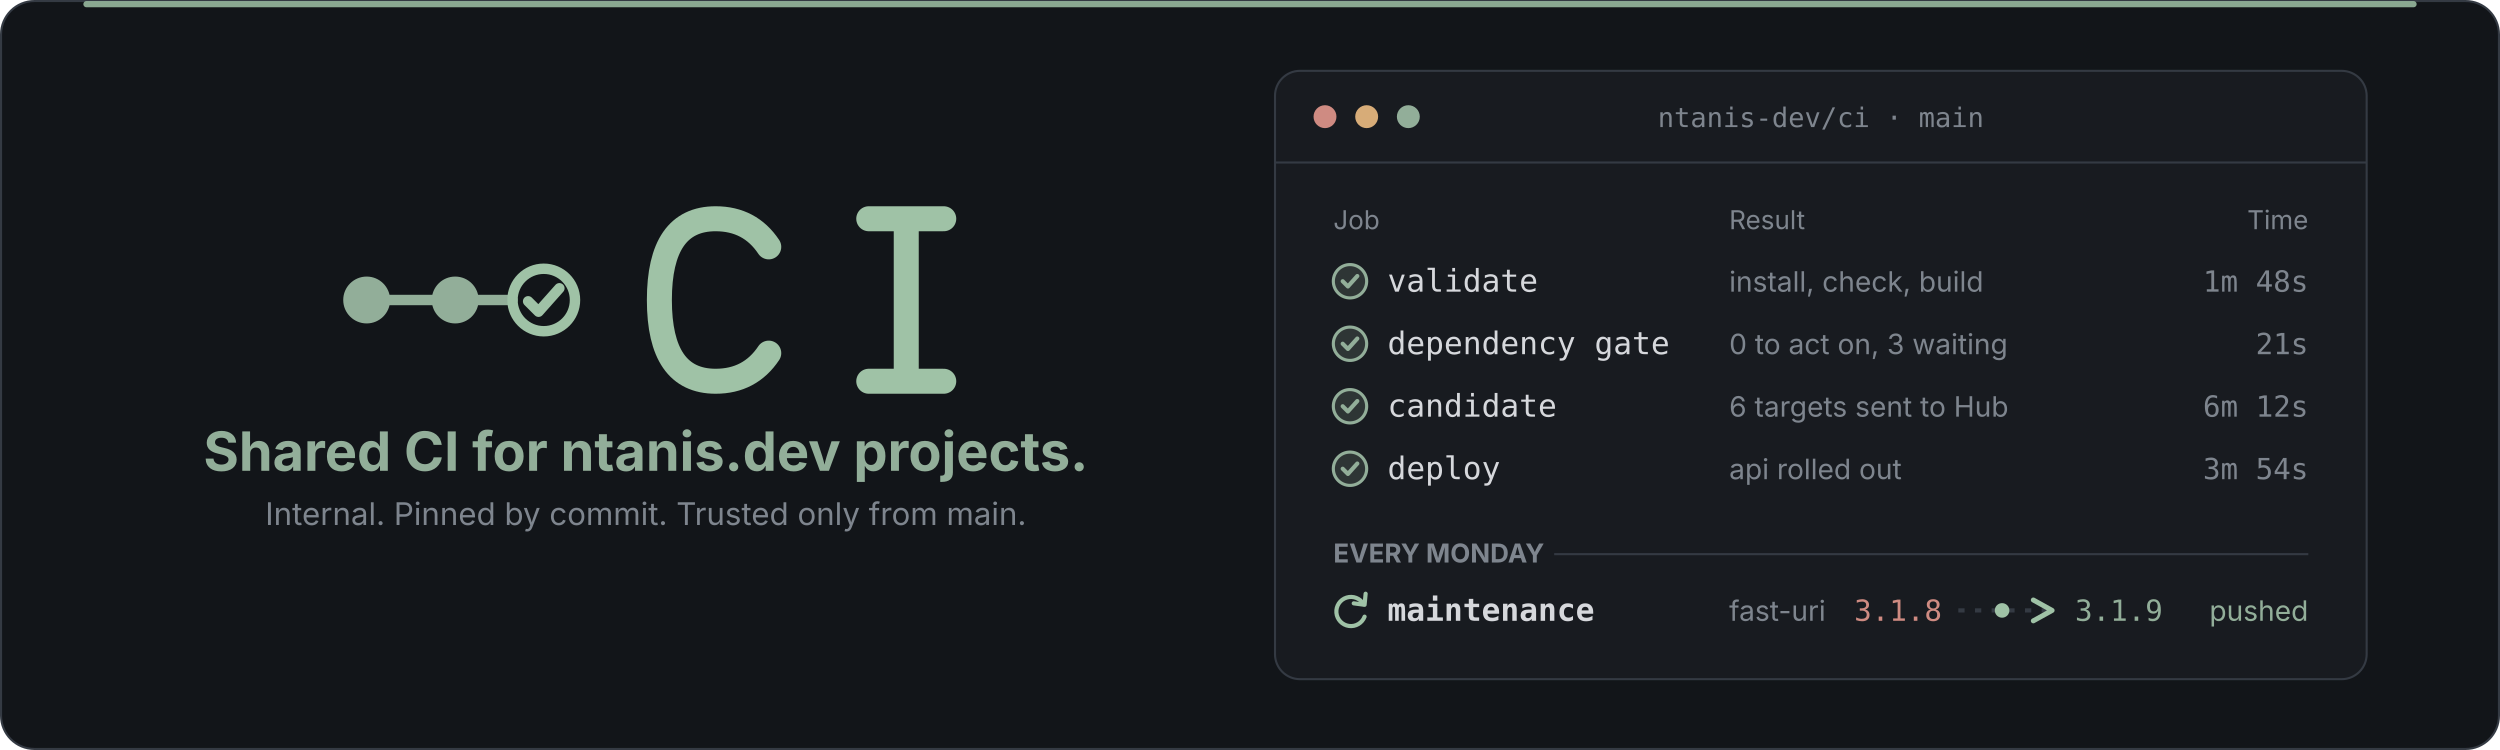
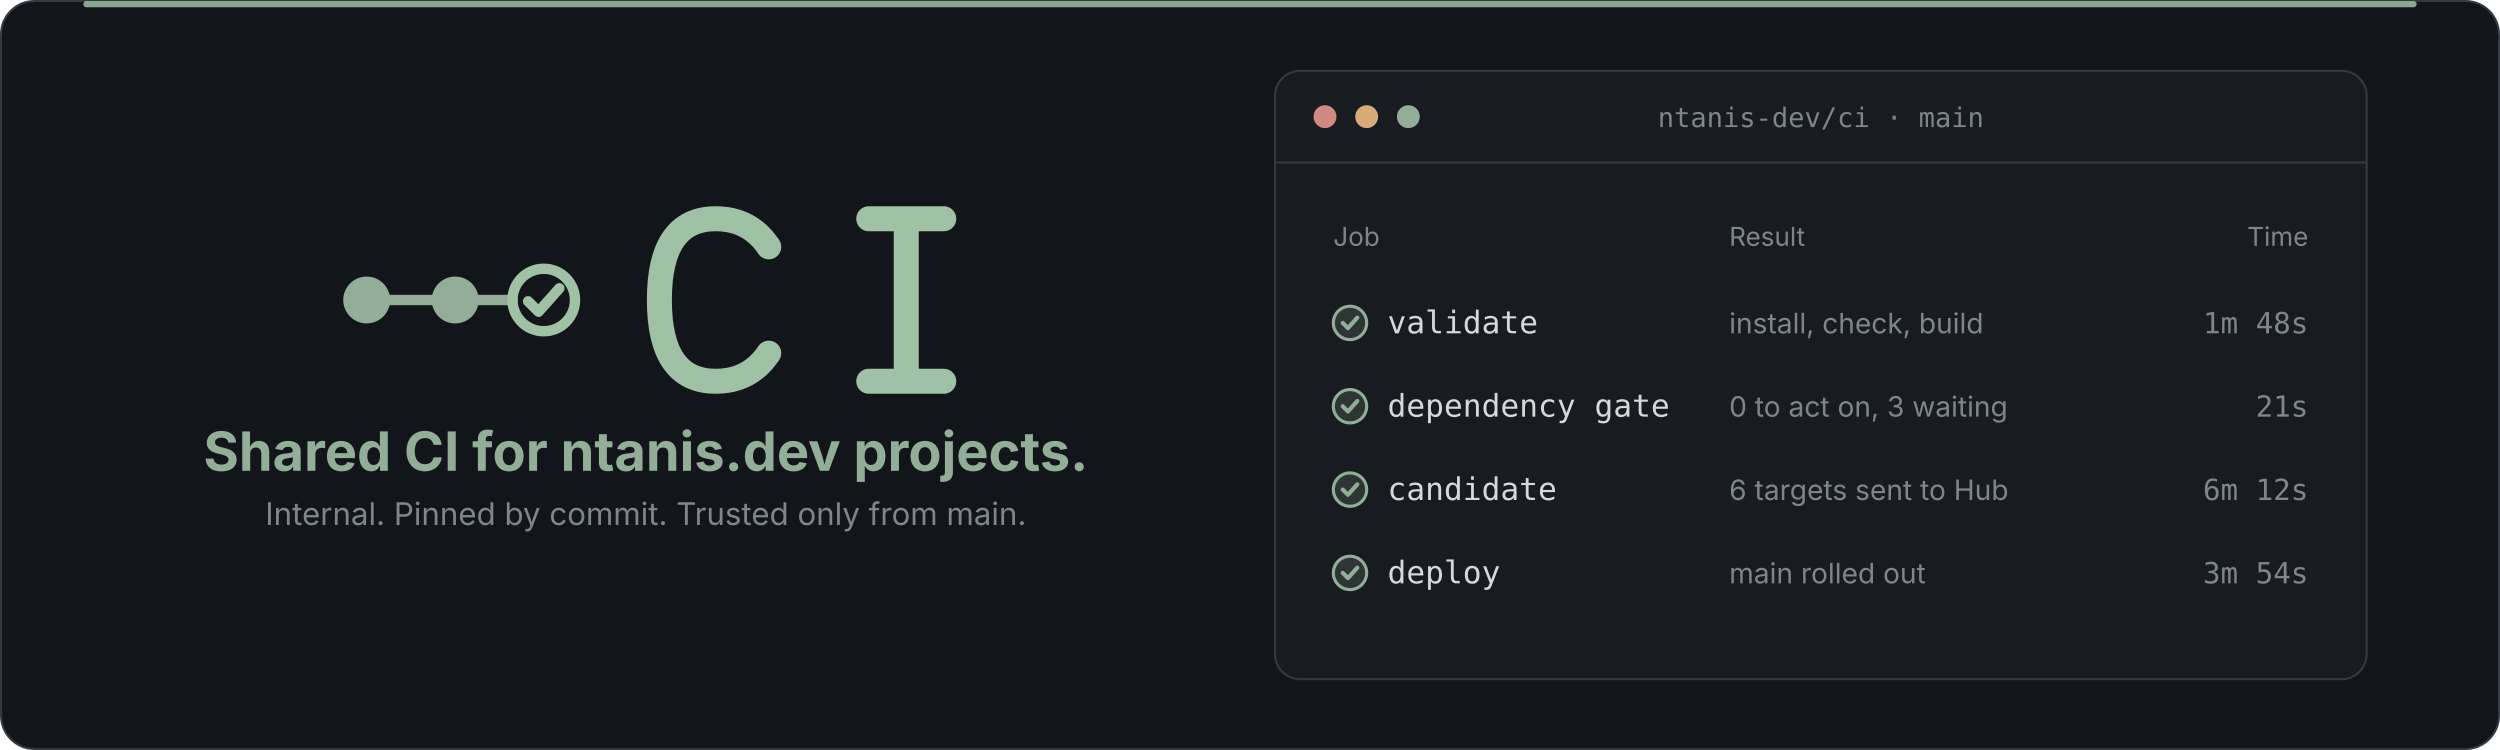
<svg xmlns="http://www.w3.org/2000/svg" width="1200" height="360" viewBox="0 0 1200 360" role="img" aria-labelledby="title desc">
  <rect x="0.5" y="0.5" width="1199" height="359" rx="16" fill="#121519" stroke="#343a43" />
  <rect x="40" y="0.5" width="1120" height="3" rx="1.5" fill="#9fc2a6" opacity="0.85" />
  <g transform="translate(176 144) scale(1.25)" fill="none" stroke-linecap="round" stroke-linejoin="round">
    <path d="M0 0 H56" stroke="#92ae99" stroke-width="4" />
    <circle cx="0" cy="0" r="9" fill="#92ae99" />
    <circle cx="34" cy="0" r="9" fill="#92ae99" />
    <circle cx="68" cy="0" r="12" stroke="#9fc2a6" stroke-width="4" />
    <path d="M62 0.5 L66 4.5 L74 -4.5" stroke="#9fc2a6" stroke-width="4" />
  </g>
  <g transform="translate(309 96) scale(1.5)" fill="none" stroke="#9fc2a6" stroke-width="8" stroke-linecap="round" stroke-linejoin="round">
    <g transform="translate(0 0)">
      <path d="M40 15 Q34 6 23 6 Q5 6 5 32 Q5 58 23 58 Q34 58 40 49" />
    </g>
    <g transform="translate(62 0)">
      <path d="M10 6 H34 M22 6 V58 M10 58 H34" />
    </g>
  </g>
  <text x="310" y="226" text-anchor="middle" font-family="system-ui, -apple-system, 'Segoe UI', Inter, 'Helvetica Neue', Arial, sans-serif" font-size="26" font-weight="700" fill="#92ae99">Shared CI for ntanis.dev projects.</text>
  <text x="310" y="252" text-anchor="middle" font-family="system-ui, -apple-system, 'Segoe UI', Inter, 'Helvetica Neue', Arial, sans-serif" font-size="15" fill="#7e858e">Internal. Pinned by commit. Trusted only from main.</text>
  <rect x="612" y="34" width="524" height="292" rx="12" fill="#181b20" stroke="#343a43" />
  <circle cx="636" cy="56" r="5.5" fill="#cf8b82" />
  <circle cx="656" cy="56" r="5.5" fill="#d7ac78" />
  <circle cx="676" cy="56" r="5.5" fill="#92ae99" />
  <text x="874" y="61" text-anchor="middle" font-family="ui-monospace, 'Cascadia Code', 'SF Mono', Menlo, Consolas, 'DejaVu Sans Mono', monospace" font-size="13" fill="#7e858e">ntanis-dev/ci · main</text>
  <line x1="612" y1="78" x2="1136" y2="78" stroke="#343a43" />
  <g font-family="system-ui, -apple-system, 'Segoe UI', Inter, 'Helvetica Neue', Arial, sans-serif" font-size="12.5" fill="#7e858e">
-     <text x="640" y="110">Job</text>
-     <text x="830" y="110">Result</text>
-     <text x="1108" y="110" text-anchor="end">Time</text>
+     <text x="640" y="118">Job</text>
+     <text x="830" y="118">Result</text>
+     <text x="1108" y="118" text-anchor="end">Time</text>
  </g>
  <g fill="#92ae99" fill-opacity="0.18" stroke="#92ae99" stroke-width="1.5">
-     <circle cx="648" cy="135" r="8" />
-     <circle cx="648" cy="165" r="8" />
+     <circle cx="648" cy="155" r="8" />
    <circle cx="648" cy="195" r="8" />
-     <circle cx="648" cy="225" r="8" />
+     <circle cx="648" cy="235" r="8" />
+     <circle cx="648" cy="275" r="8" />
  </g>
  <g fill="none" stroke="#92ae99" stroke-width="2" stroke-linecap="round" stroke-linejoin="round">
-     <path d="M644.5 135 L647 137.5 L651.5 132.5" />
-     <path d="M644.5 165 L647 167.5 L651.5 162.5" />
+     <path d="M644.5 155 L647 157.5 L651.5 152.5" />
    <path d="M644.5 195 L647 197.5 L651.5 192.5" />
-     <path d="M644.5 225 L647 227.5 L651.5 222.5" />
+     <path d="M644.5 235 L647 237.5 L651.5 232.5" />
+     <path d="M644.5 275 L647 277.5 L651.5 272.5" />
  </g>
  <g font-family="ui-monospace, 'Cascadia Code', 'SF Mono', Menlo, Consolas, 'DejaVu Sans Mono', monospace" font-size="15" fill="#d6d8dc">
-     <text x="666" y="140">validate</text>
-     <text x="666" y="170">dependency gate</text>
-     <text x="666" y="200">candidate</text>
-     <text x="666" y="230">deploy</text>
+     <text x="666" y="160">validate</text>
+     <text x="666" y="200">dependency gate</text>
+     <text x="666" y="240">candidate</text>
+     <text x="666" y="280">deploy</text>
  </g>
  <g font-family="system-ui, -apple-system, 'Segoe UI', Inter, 'Helvetica Neue', Arial, sans-serif" font-size="13.5" fill="#7e858e">
-     <text x="830" y="140">install, check, build</text>
-     <text x="830" y="170">0 to act on, 3 waiting</text>
-     <text x="830" y="200">6 targets sent to Hub</text>
-     <text x="830" y="230">api rolled out</text>
+     <text x="830" y="160">install, check, build</text>
+     <text x="830" y="200">0 to act on, 3 waiting</text>
+     <text x="830" y="240">6 targets sent to Hub</text>
+     <text x="830" y="280">main rolled out</text>
  </g>
  <g font-family="ui-monospace, 'Cascadia Code', 'SF Mono', Menlo, Consolas, 'DejaVu Sans Mono', monospace" font-size="14" fill="#7e858e" text-anchor="end">
-     <text x="1108" y="140">1m 48s</text>
-     <text x="1108" y="170">21s</text>
-     <text x="1108" y="200">6m 12s</text>
-     <text x="1108" y="230">3m 54s</text>
+     <text x="1108" y="160">1m 48s</text>
+     <text x="1108" y="200">21s</text>
+     <text x="1108" y="240">6m 12s</text>
+     <text x="1108" y="280">3m 54s</text>
  </g>
-   <style>
-     .glide { transform: translateX(19px); }
-     @media (prefers-reduced-motion: no-preference) {
-       .glide { animation: v1 3.2s ease-in-out infinite; }
-       @keyframes v1 { 0% { transform: translateX(0); opacity: 0; } 15% { opacity: 1; } 70% { transform: translateX(38px); opacity: 1; } 90% { transform: translateX(38px); opacity: 0; } 100% { transform: translateX(38px); opacity: 0; } }
-     }
-   </style>
-   <text x="640" y="270" font-family="system-ui, -apple-system, 'Segoe UI', Inter, 'Helvetica Neue', Arial, sans-serif" font-size="12.5" font-weight="700" fill="#7e858e">EVERY MONDAY</text>
-   <line x1="746" y1="266" x2="1108" y2="266" stroke="#343a43" />
-   <g fill="none" stroke="#9fc2a6" stroke-width="2" stroke-linecap="round" stroke-linejoin="round">
-     <path d="M654.5 290 A7 7 0 1 0 655 296" />
-     <path d="M655.5 285 L655 290.3 L649.8 289.6" />
-   </g>
-   <text x="666" y="298" font-family="ui-monospace, 'Cascadia Code', 'SF Mono', Menlo, Consolas, 'DejaVu Sans Mono', monospace" font-size="15" font-weight="700" fill="#d6d8dc">maintenance</text>
-   <text x="830" y="298" font-family="system-ui, -apple-system, 'Segoe UI', Inter, 'Helvetica Neue', Arial, sans-serif" font-size="13.5" fill="#7e858e">fast-uri</text>
-   <text x="890" y="298" font-family="ui-monospace, 'Cascadia Code', 'SF Mono', Menlo, Consolas, 'DejaVu Sans Mono', monospace" font-size="14" fill="#cf8b82">3.1.8</text>
-   <line x1="940" y1="293" x2="984" y2="293" stroke="#343a43" stroke-width="2" stroke-dasharray="3 5" />
-   <path d="M976 288 L985 293 L976 298" fill="none" stroke="#9fc2a6" stroke-width="2.4" stroke-linecap="round" stroke-linejoin="round" />
-   <g class="glide">
-     <circle cx="942" cy="293" r="3.5" fill="#9fc2a6" />
-   </g>
-   <text x="996" y="298" font-family="ui-monospace, 'Cascadia Code', 'SF Mono', Menlo, Consolas, 'DejaVu Sans Mono', monospace" font-size="14" fill="#92ae99">3.1.9</text>
-   <text x="1108" y="298" text-anchor="end" font-family="system-ui, -apple-system, 'Segoe UI', Inter, 'Helvetica Neue', Arial, sans-serif" font-size="13.5" fill="#92ae99">pushed</text>
</svg>
